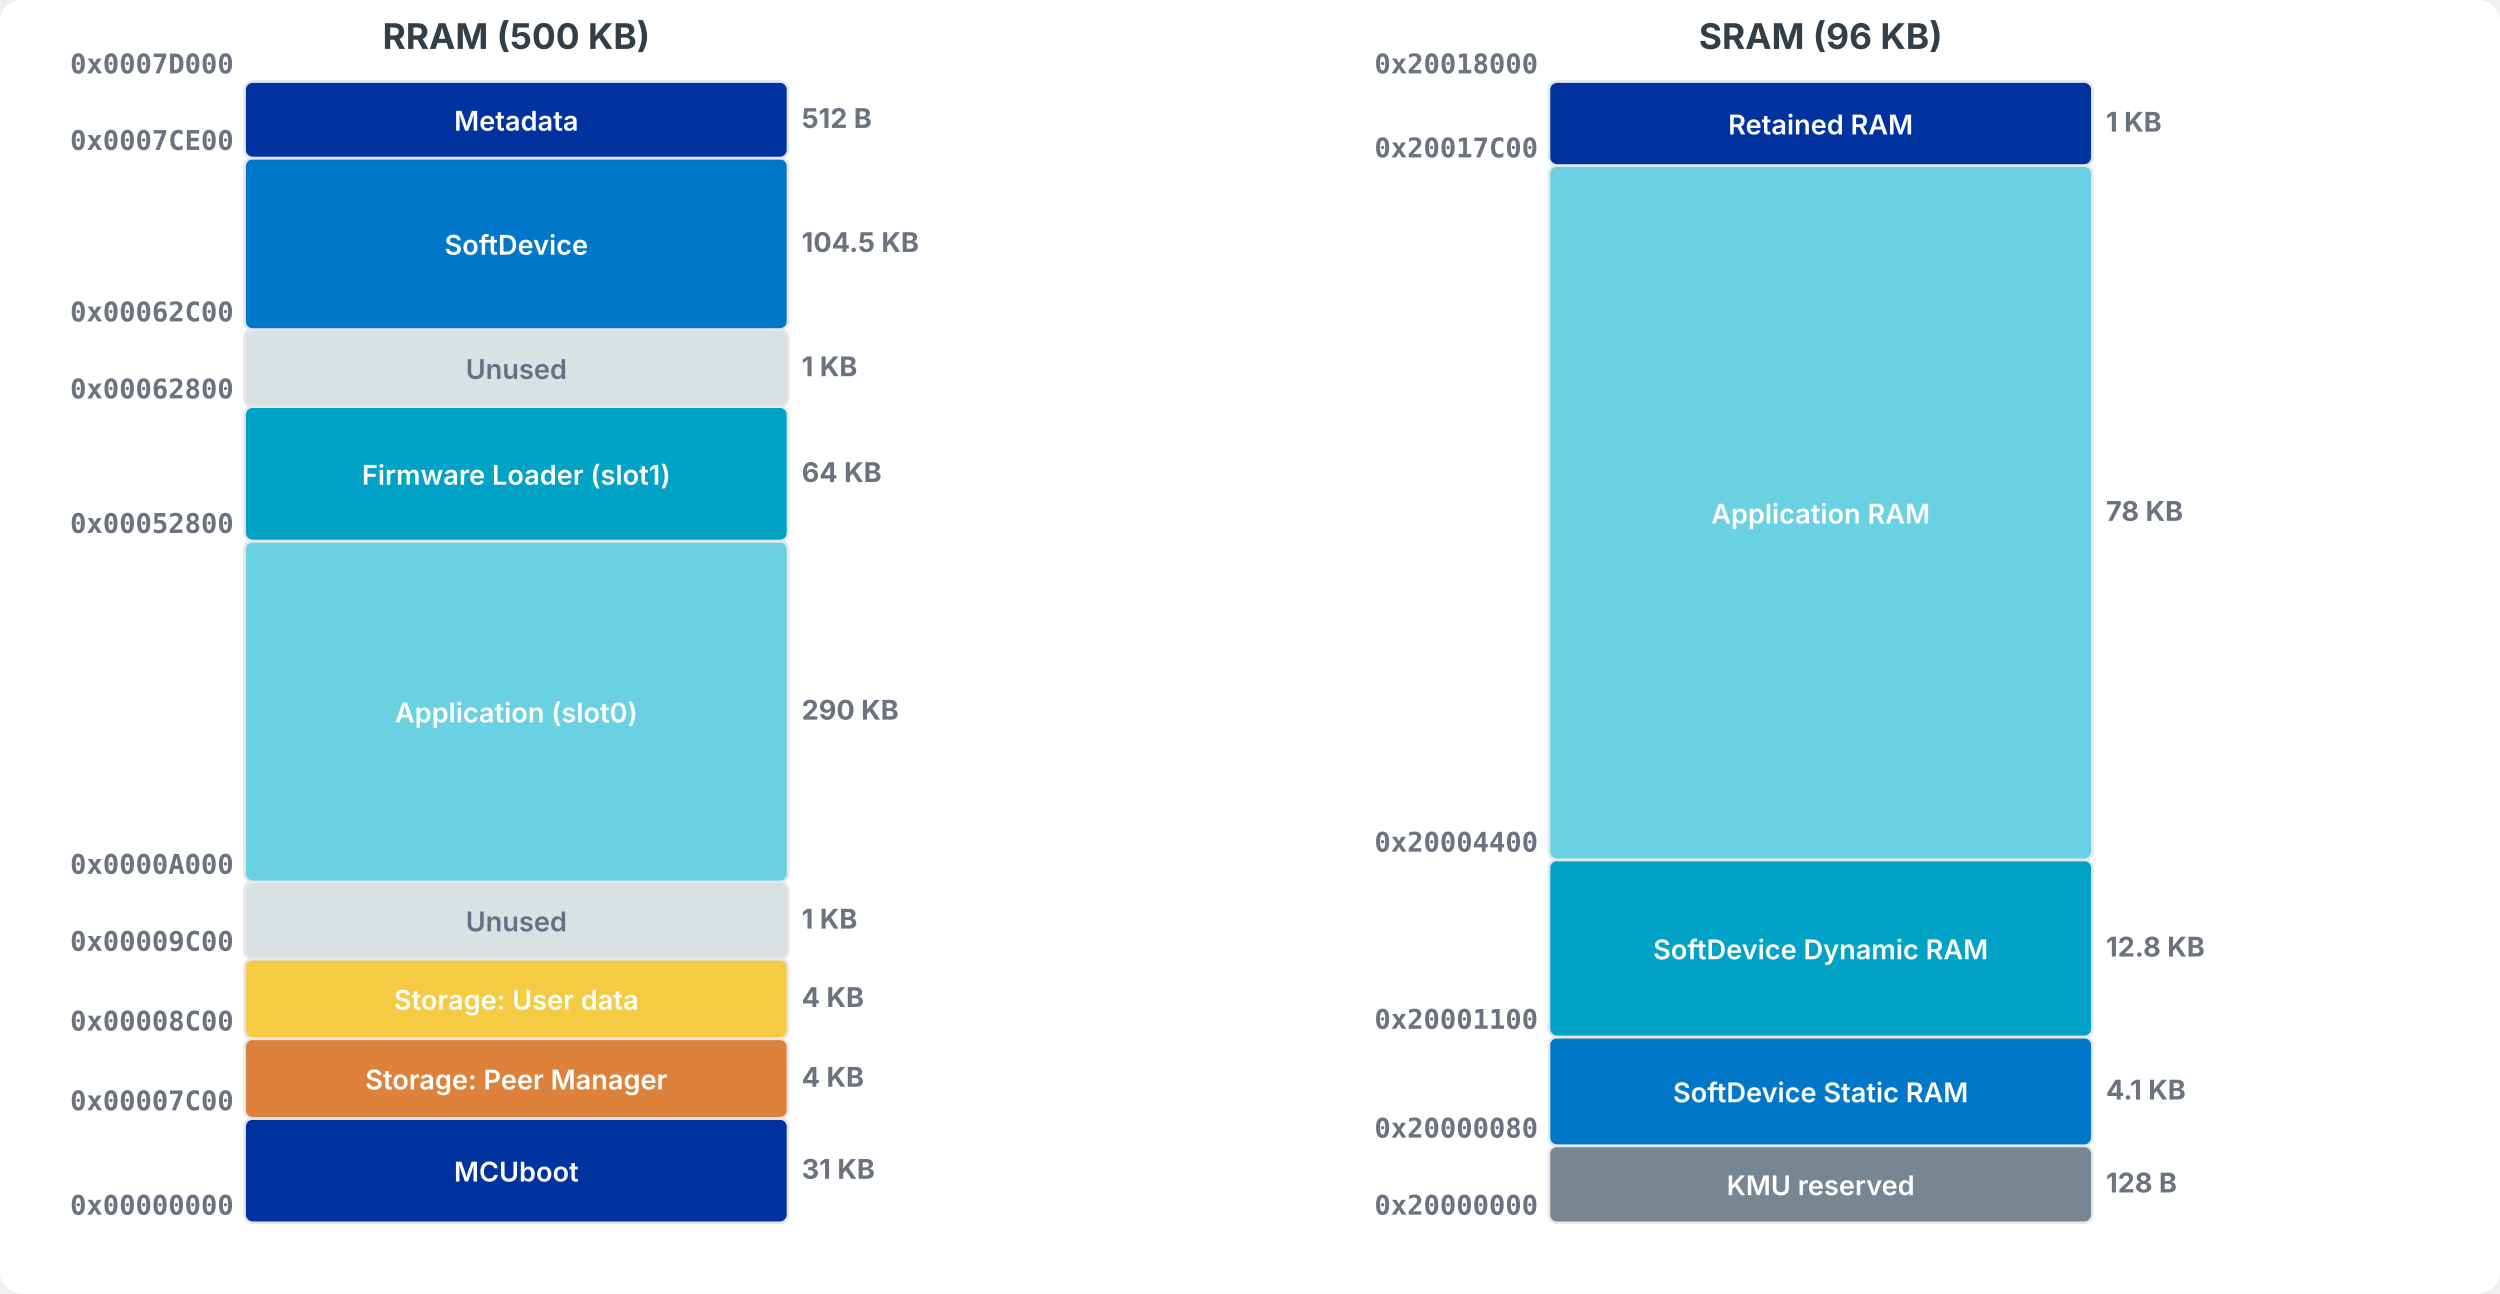
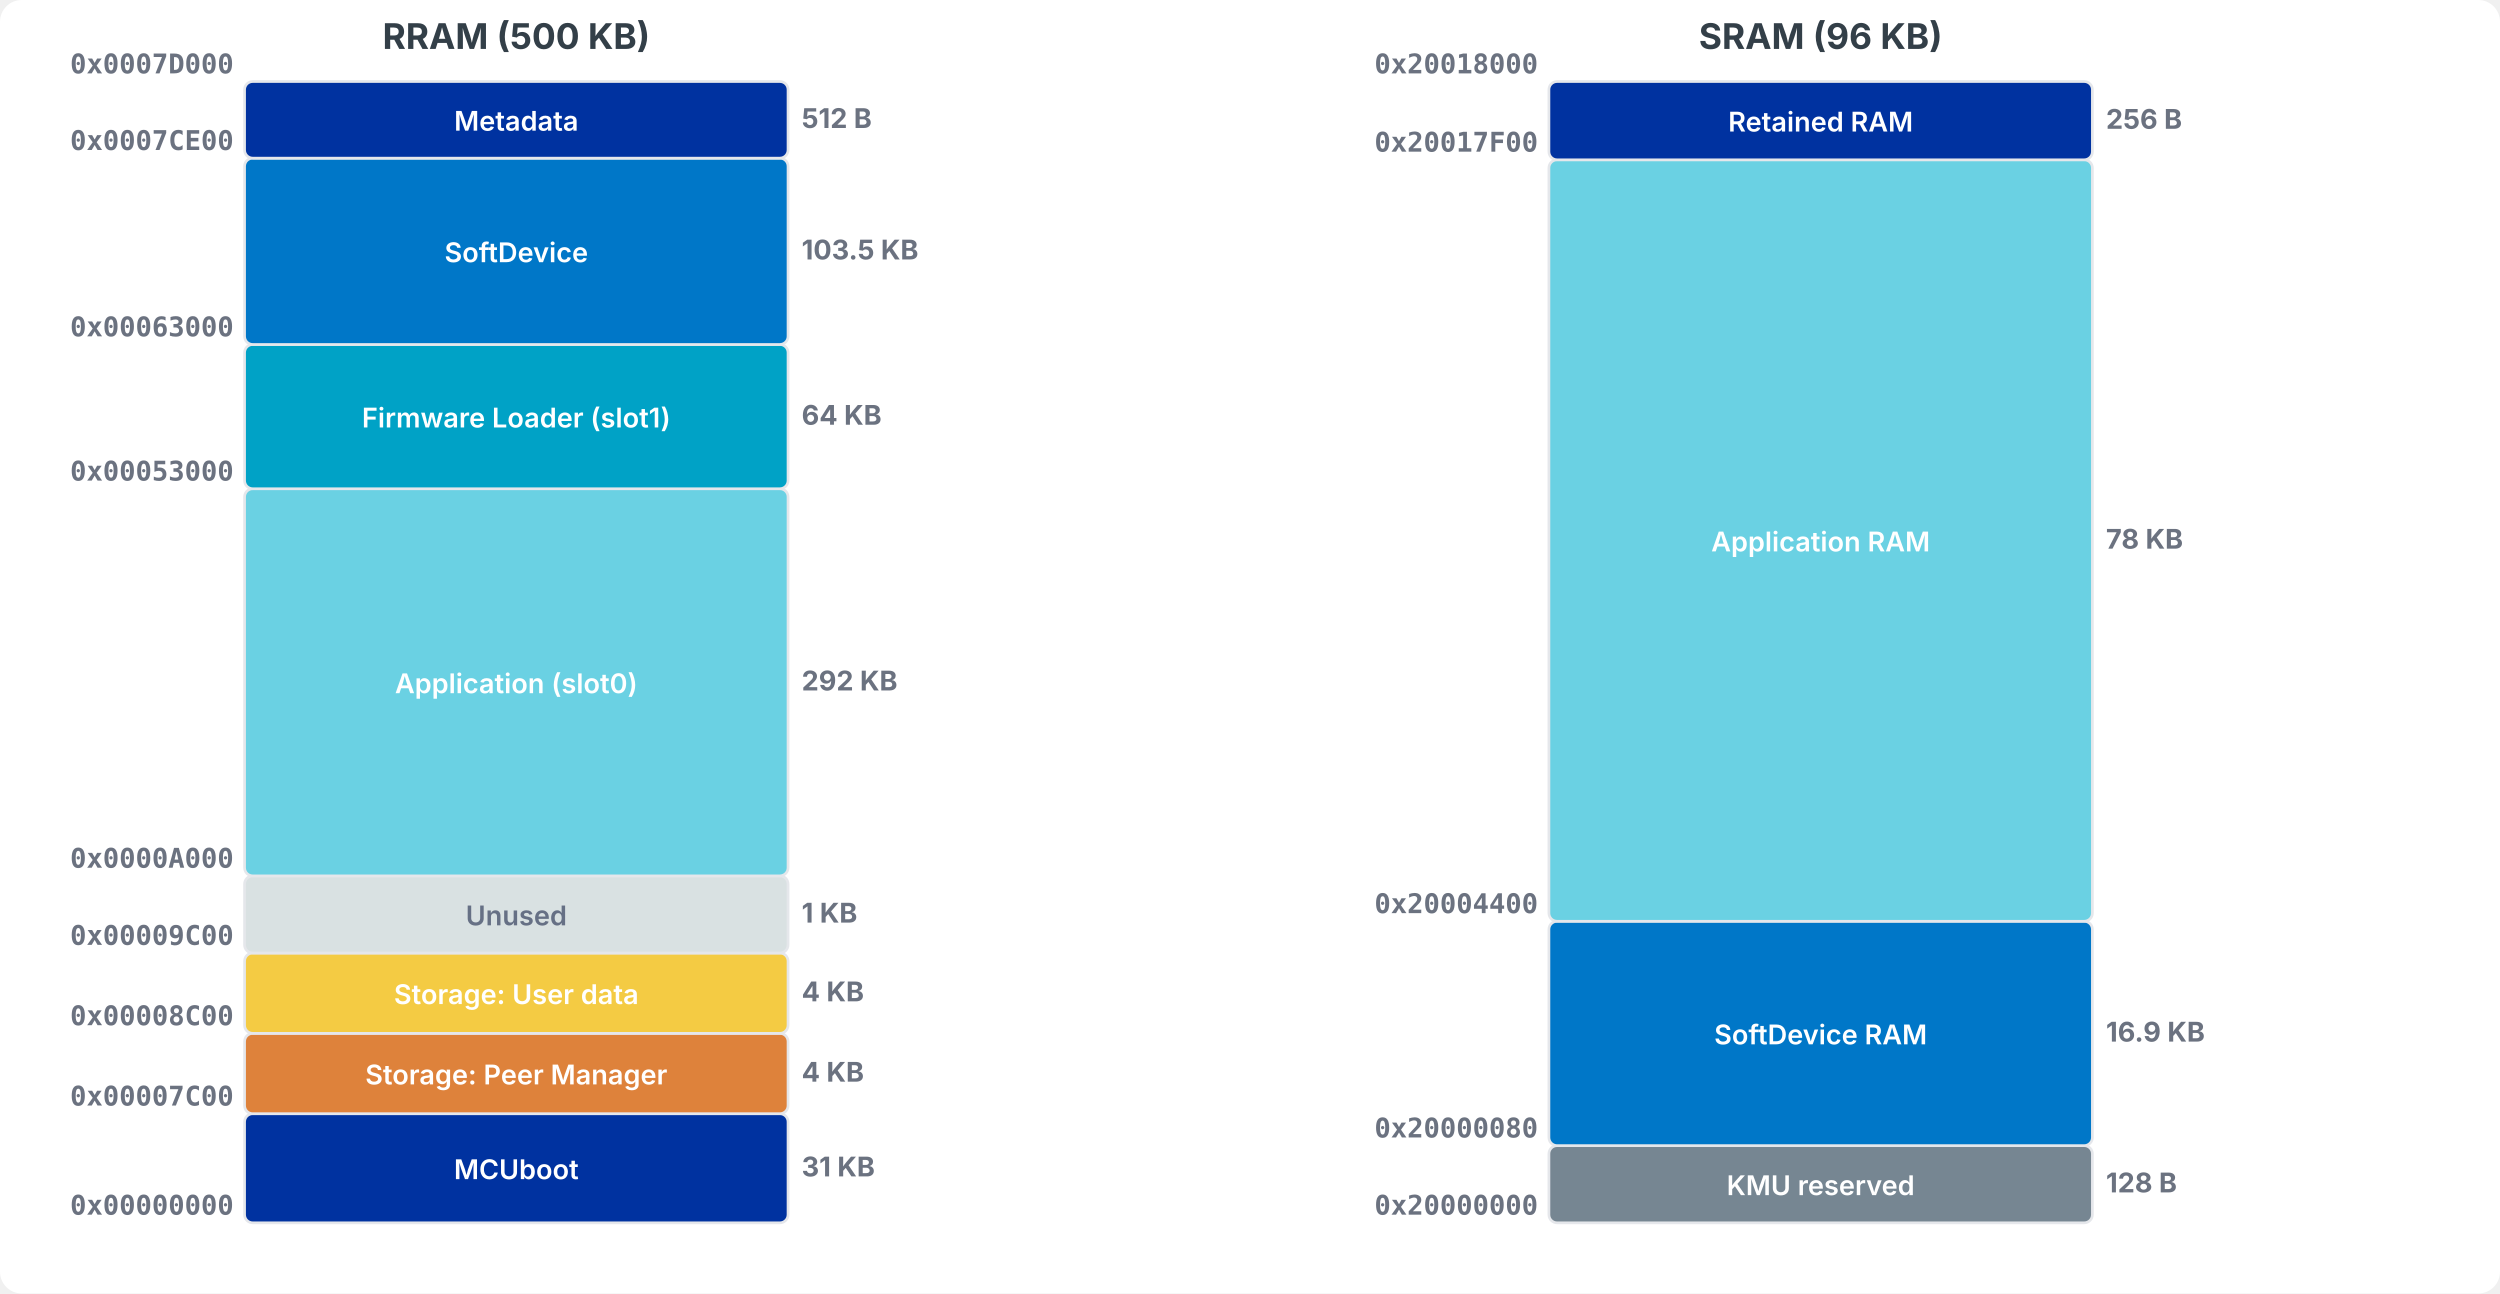
<svg xmlns="http://www.w3.org/2000/svg" viewBox="0 0 920 476" width="920" height="476" font-family="Inter, -apple-system, sans-serif">
  <rect width="100%" height="100%" fill="#ffffff" rx="8" />
  <text x="190.0" y="18" text-anchor="middle" font-size="13" font-weight="bold" fill="#333f48">RRAM (500 KB)</text>
-   <rect x="90" y="411.584" width="200" height="38.416" fill="#0032a0" rx="3" stroke="#e5e7eb" stroke-width="1" />
-   <text x="190.0" y="434.792" text-anchor="middle" font-size="10" font-weight="600" fill="#fff">MCUboot</text>
+   <rect x="90" y="409.848" width="200" height="40.152" fill="#0032a0" rx="3" stroke="#e5e7eb" stroke-width="1" />
+   <text x="190.0" y="433.924" text-anchor="middle" font-size="10" font-weight="600" fill="#fff">MCUboot</text>
  <text x="86" y="447.0" text-anchor="end" font-size="10" font-weight="bold" font-family="monospace" fill="#6b7280">0x00000000</text>
-   <text x="295" y="433.792" text-anchor="start" font-size="10" font-weight="bold" fill="#6b7280">31 KB</text>
-   <rect x="90" y="382.24" width="200" height="29.344" fill="#de823b" rx="3" stroke="#e5e7eb" stroke-width="1" />
-   <text x="190.0" y="400.912" text-anchor="middle" font-size="10" font-weight="600" fill="#fff">Storage: Peer Manager</text>
-   <text x="86" y="408.584" text-anchor="end" font-size="10" font-weight="bold" font-family="monospace" fill="#6b7280">0x00007C00</text>
-   <text x="295" y="399.912" text-anchor="start" font-size="10" font-weight="bold" fill="#6b7280">4 KB</text>
-   <rect x="90" y="352.896" width="200" height="29.344" fill="#f4cb43" rx="3" stroke="#e5e7eb" stroke-width="1" />
-   <text x="190.0" y="371.568" text-anchor="middle" font-size="10" font-weight="600" fill="#fff">Storage: User data</text>
-   <text x="86" y="379.24" text-anchor="end" font-size="10" font-weight="bold" font-family="monospace" fill="#6b7280">0x00008C00</text>
-   <text x="295" y="370.568" text-anchor="start" font-size="10" font-weight="bold" fill="#6b7280">4 KB</text>
-   <rect x="90" y="324.56" width="200" height="28.336" fill="#d9e1e2" rx="3" stroke="#e5e7eb" stroke-width="1" />
-   <text x="190.0" y="342.728" text-anchor="middle" font-size="10" font-weight="600" fill="#667085">Unused</text>
-   <text x="86" y="349.896" text-anchor="end" font-size="10" font-weight="bold" font-family="monospace" fill="#6b7280">0x00009C00</text>
-   <text x="295" y="341.728" text-anchor="start" font-size="10" font-weight="bold" fill="#6b7280">1 KB</text>
-   <rect x="90" y="199.12" width="200" height="125.44" fill="#6ad1e3" rx="3" stroke="#e5e7eb" stroke-width="1" />
-   <text x="190.0" y="265.84" text-anchor="middle" font-size="10" font-weight="600" fill="#fff">Application (slot0)</text>
-   <text x="86" y="321.56" text-anchor="end" font-size="10" font-weight="bold" font-family="monospace" fill="#6b7280">0x0000A000</text>
-   <text x="295" y="264.84" text-anchor="start" font-size="10" font-weight="bold" fill="#6b7280">290 KB</text>
-   <rect x="90" y="149.616" width="200" height="49.504" fill="#00a2c6" rx="3" stroke="#e5e7eb" stroke-width="1" />
-   <text x="190.0" y="178.368" text-anchor="middle" font-size="10" font-weight="600" fill="#fff">Firmware Loader (slot1)</text>
-   <text x="86" y="196.12" text-anchor="end" font-size="10" font-weight="bold" font-family="monospace" fill="#6b7280">0x00052800</text>
-   <text x="295" y="177.368" text-anchor="start" font-size="10" font-weight="bold" fill="#6b7280">64 KB</text>
-   <rect x="90" y="121.28" width="200" height="28.336" fill="#d9e1e2" rx="3" stroke="#e5e7eb" stroke-width="1" />
-   <text x="190.0" y="139.448" text-anchor="middle" font-size="10" font-weight="600" fill="#667085">Unused</text>
-   <text x="86" y="146.616" text-anchor="end" font-size="10" font-weight="bold" font-family="monospace" fill="#6b7280">0x00062800</text>
-   <text x="295" y="138.448" text-anchor="start" font-size="10" font-weight="bold" fill="#6b7280">1 KB</text>
-   <rect x="90" y="58.168" width="200" height="63.112" fill="#0077c8" rx="3" stroke="#e5e7eb" stroke-width="1" />
-   <text x="190.0" y="93.724" text-anchor="middle" font-size="10" font-weight="600" fill="#fff">SoftDevice</text>
-   <text x="86" y="118.28" text-anchor="end" font-size="10" font-weight="bold" font-family="monospace" fill="#6b7280">0x00062C00</text>
-   <text x="295" y="92.724" text-anchor="start" font-size="10" font-weight="bold" fill="#6b7280">104.5 KB</text>
-   <rect x="90" y="30" width="200" height="28.168" fill="#0032a0" rx="3" stroke="#e5e7eb" stroke-width="1" />
-   <text x="190.0" y="48.084" text-anchor="middle" font-size="10" font-weight="600" fill="#fff">Metadata</text>
-   <text x="86" y="55.168" text-anchor="end" font-size="10" font-weight="bold" font-family="monospace" fill="#6b7280">0x0007CE00</text>
-   <text x="295" y="47.084" text-anchor="start" font-size="10" font-weight="bold" fill="#6b7280">512 B</text>
+   <text x="295" y="432.924" text-anchor="start" font-size="10" font-weight="bold" fill="#6b7280">31 KB</text>
+   <rect x="90" y="380.28" width="200" height="29.568" fill="#de823b" rx="3" stroke="#e5e7eb" stroke-width="1" />
+   <text x="190.0" y="399.064" text-anchor="middle" font-size="10" font-weight="600" fill="#fff">Storage: Peer Manager</text>
+   <text x="86" y="406.848" text-anchor="end" font-size="10" font-weight="bold" font-family="monospace" fill="#6b7280">0x00007C00</text>
+   <text x="295" y="398.064" text-anchor="start" font-size="10" font-weight="bold" fill="#6b7280">4 KB</text>
+   <rect x="90" y="350.712" width="200" height="29.568" fill="#f4cb43" rx="3" stroke="#e5e7eb" stroke-width="1" />
+   <text x="190.0" y="369.496" text-anchor="middle" font-size="10" font-weight="600" fill="#fff">Storage: User data</text>
+   <text x="86" y="377.28" text-anchor="end" font-size="10" font-weight="bold" font-family="monospace" fill="#6b7280">0x00008C00</text>
+   <text x="295" y="368.496" text-anchor="start" font-size="10" font-weight="bold" fill="#6b7280">4 KB</text>
+   <rect x="90" y="322.32" width="200" height="28.392" fill="#d9e1e2" rx="3" stroke="#e5e7eb" stroke-width="1" />
+   <text x="190.0" y="340.516" text-anchor="middle" font-size="10" font-weight="600" fill="#667085">Unused</text>
+   <text x="86" y="347.712" text-anchor="end" font-size="10" font-weight="bold" font-family="monospace" fill="#6b7280">0x00009C00</text>
+   <text x="295" y="339.516" text-anchor="start" font-size="10" font-weight="bold" fill="#6b7280">1 KB</text>
+   <rect x="90" y="179.856" width="200" height="142.464" fill="#6ad1e3" rx="3" stroke="#e5e7eb" stroke-width="1" />
+   <text x="190.0" y="255.088" text-anchor="middle" font-size="10" font-weight="600" fill="#fff">Application (slot0)</text>
+   <text x="86" y="319.32" text-anchor="end" font-size="10" font-weight="bold" font-family="monospace" fill="#6b7280">0x0000A000</text>
+   <text x="295" y="254.088" text-anchor="start" font-size="10" font-weight="bold" fill="#6b7280">292 KB</text>
+   <rect x="90" y="126.768" width="200" height="53.088" fill="#00a2c6" rx="3" stroke="#e5e7eb" stroke-width="1" />
+   <text x="190.0" y="157.312" text-anchor="middle" font-size="10" font-weight="600" fill="#fff">Firmware Loader (slot1)</text>
+   <text x="86" y="176.856" text-anchor="end" font-size="10" font-weight="bold" font-family="monospace" fill="#6b7280">0x00053000</text>
+   <text x="295" y="156.312" text-anchor="start" font-size="10" font-weight="bold" fill="#6b7280">64 KB</text>
+   <rect x="90" y="58.196" width="200" height="68.572" fill="#0077c8" rx="3" stroke="#e5e7eb" stroke-width="1" />
+   <text x="190.0" y="96.482" text-anchor="middle" font-size="10" font-weight="600" fill="#fff">SoftDevice</text>
+   <text x="86" y="123.768" text-anchor="end" font-size="10" font-weight="bold" font-family="monospace" fill="#6b7280">0x00063000</text>
+   <text x="295" y="95.482" text-anchor="start" font-size="10" font-weight="bold" fill="#6b7280">103.5 KB</text>
+   <rect x="90" y="30" width="200" height="28.196" fill="#0032a0" rx="3" stroke="#e5e7eb" stroke-width="1" />
+   <text x="190.0" y="48.098" text-anchor="middle" font-size="10" font-weight="600" fill="#fff">Metadata</text>
+   <text x="86" y="55.196" text-anchor="end" font-size="10" font-weight="bold" font-family="monospace" fill="#6b7280">0x0007CE00</text>
+   <text x="295" y="47.098" text-anchor="start" font-size="10" font-weight="bold" fill="#6b7280">512 B</text>
  <text x="86" y="27" text-anchor="end" font-size="10" font-weight="bold" font-family="monospace" fill="#6b7280">0x0007D000</text>
  <text x="670.0" y="18" text-anchor="middle" font-size="13" font-weight="bold" fill="#333f48">SRAM (96 KB)</text>
-   <rect x="570" y="421.635" width="200" height="28.365" fill="#768692" rx="3" stroke="#e5e7eb" stroke-width="1" />
-   <text x="670.0" y="439.818" text-anchor="middle" font-size="10" font-weight="600" fill="#fff">KMU reserved</text>
+   <rect x="570" y="421.596" width="200" height="28.404" fill="#768692" rx="3" stroke="#e5e7eb" stroke-width="1" />
+   <text x="670.0" y="439.798" text-anchor="middle" font-size="10" font-weight="600" fill="#fff">KMU reserved</text>
  <text x="566" y="447.0" text-anchor="end" font-size="10" font-weight="bold" font-family="monospace" fill="#6b7280">0x20000000</text>
-   <text x="775" y="438.818" text-anchor="start" font-size="10" font-weight="bold" fill="#6b7280">128 B</text>
-   <rect x="570" y="381.604" width="200" height="40.031" fill="#0077c8" rx="3" stroke="#e5e7eb" stroke-width="1" />
-   <text x="670.0" y="405.62" text-anchor="middle" font-size="10" font-weight="600" fill="#fff">SoftDevice Static RAM</text>
-   <text x="566" y="418.635" text-anchor="end" font-size="10" font-weight="bold" font-family="monospace" fill="#6b7280">0x20000080</text>
-   <text x="775" y="404.62" text-anchor="start" font-size="10" font-weight="bold" fill="#6b7280">4.1 KB</text>
-   <rect x="570" y="316.417" width="200" height="65.188" fill="#00a2c6" rx="3" stroke="#e5e7eb" stroke-width="1" />
-   <text x="670.0" y="353.01" text-anchor="middle" font-size="10" font-weight="600" fill="#fff">SoftDevice Dynamic RAM</text>
-   <text x="566" y="378.604" text-anchor="end" font-size="10" font-weight="bold" font-family="monospace" fill="#6b7280">0x20001100</text>
-   <text x="775" y="352.01" text-anchor="start" font-size="10" font-weight="bold" fill="#6b7280">12.8 KB</text>
-   <rect x="570" y="60.917" width="200" height="255.5" fill="#6ad1e3" rx="3" stroke="#e5e7eb" stroke-width="1" />
-   <text x="670.0" y="192.667" text-anchor="middle" font-size="10" font-weight="600" fill="#fff">Application RAM</text>
-   <text x="566" y="313.417" text-anchor="end" font-size="10" font-weight="bold" font-family="monospace" fill="#6b7280">0x20004400</text>
-   <text x="775" y="191.667" text-anchor="start" font-size="10" font-weight="bold" fill="#6b7280">78 KB</text>
-   <rect x="570" y="30" width="200" height="30.917" fill="#0032a0" rx="3" stroke="#e5e7eb" stroke-width="1" />
-   <text x="670.0" y="49.458" text-anchor="middle" font-size="10" font-weight="600" fill="#fff">Retained RAM</text>
-   <text x="566" y="57.917" text-anchor="end" font-size="10" font-weight="bold" font-family="monospace" fill="#6b7280">0x20017C00</text>
-   <text x="775" y="48.458" text-anchor="start" font-size="10" font-weight="bold" fill="#6b7280">1 KB</text>
+   <text x="775" y="438.798" text-anchor="start" font-size="10" font-weight="bold" fill="#6b7280">128 B</text>
+   <rect x="570" y="339.029" width="200" height="82.567" fill="#0077c8" rx="3" stroke="#e5e7eb" stroke-width="1" />
+   <text x="670.0" y="384.312" text-anchor="middle" font-size="10" font-weight="600" fill="#fff">SoftDevice RAM</text>
+   <text x="566" y="418.596" text-anchor="end" font-size="10" font-weight="bold" font-family="monospace" fill="#6b7280">0x20000080</text>
+   <text x="775" y="383.312" text-anchor="start" font-size="10" font-weight="bold" fill="#6b7280">16.9 KB</text>
+   <rect x="570" y="58.808" width="200" height="280.22" fill="#6ad1e3" rx="3" stroke="#e5e7eb" stroke-width="1" />
+   <text x="670.0" y="202.919" text-anchor="middle" font-size="10" font-weight="600" fill="#fff">Application RAM</text>
+   <text x="566" y="336.029" text-anchor="end" font-size="10" font-weight="bold" font-family="monospace" fill="#6b7280">0x20004400</text>
+   <text x="775" y="201.919" text-anchor="start" font-size="10" font-weight="bold" fill="#6b7280">78 KB</text>
+   <rect x="570" y="30" width="200" height="28.808" fill="#0032a0" rx="3" stroke="#e5e7eb" stroke-width="1" />
+   <text x="670.0" y="48.404" text-anchor="middle" font-size="10" font-weight="600" fill="#fff">Retained RAM</text>
+   <text x="566" y="55.808" text-anchor="end" font-size="10" font-weight="bold" font-family="monospace" fill="#6b7280">0x20017F00</text>
+   <text x="775" y="47.404" text-anchor="start" font-size="10" font-weight="bold" fill="#6b7280">256 B</text>
  <text x="566" y="27" text-anchor="end" font-size="10" font-weight="bold" font-family="monospace" fill="#6b7280">0x20018000</text>
</svg>
